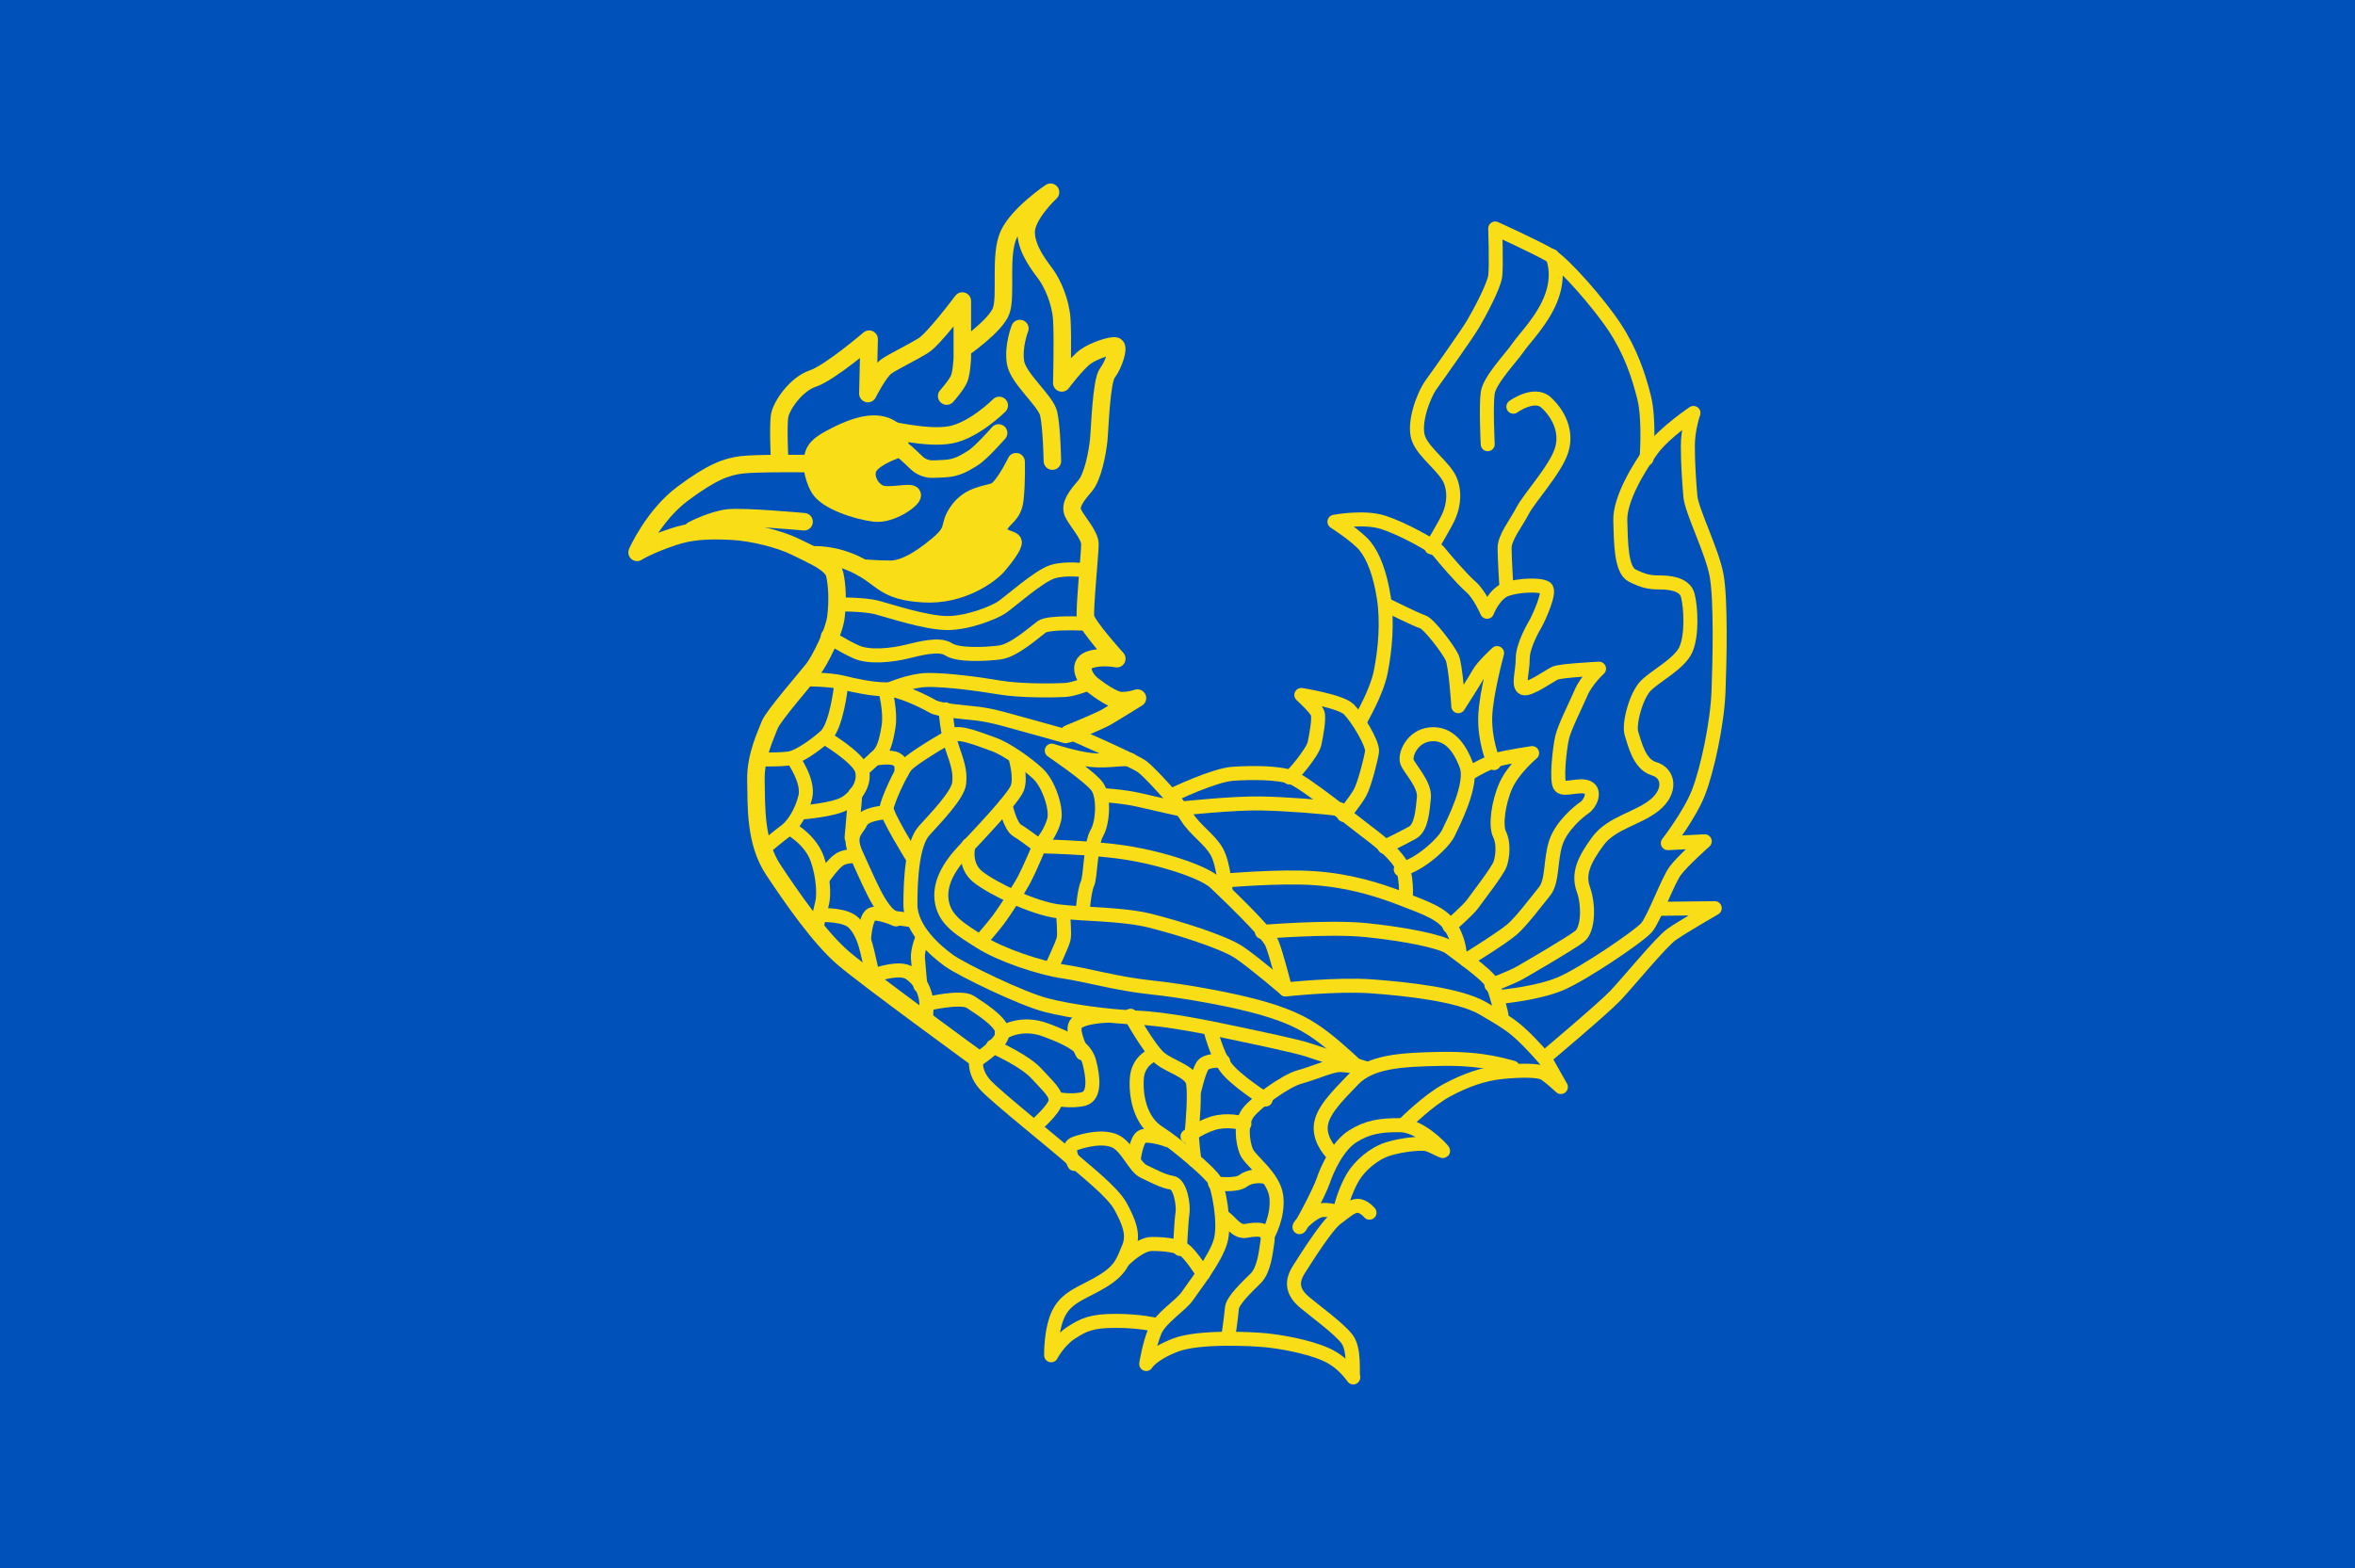
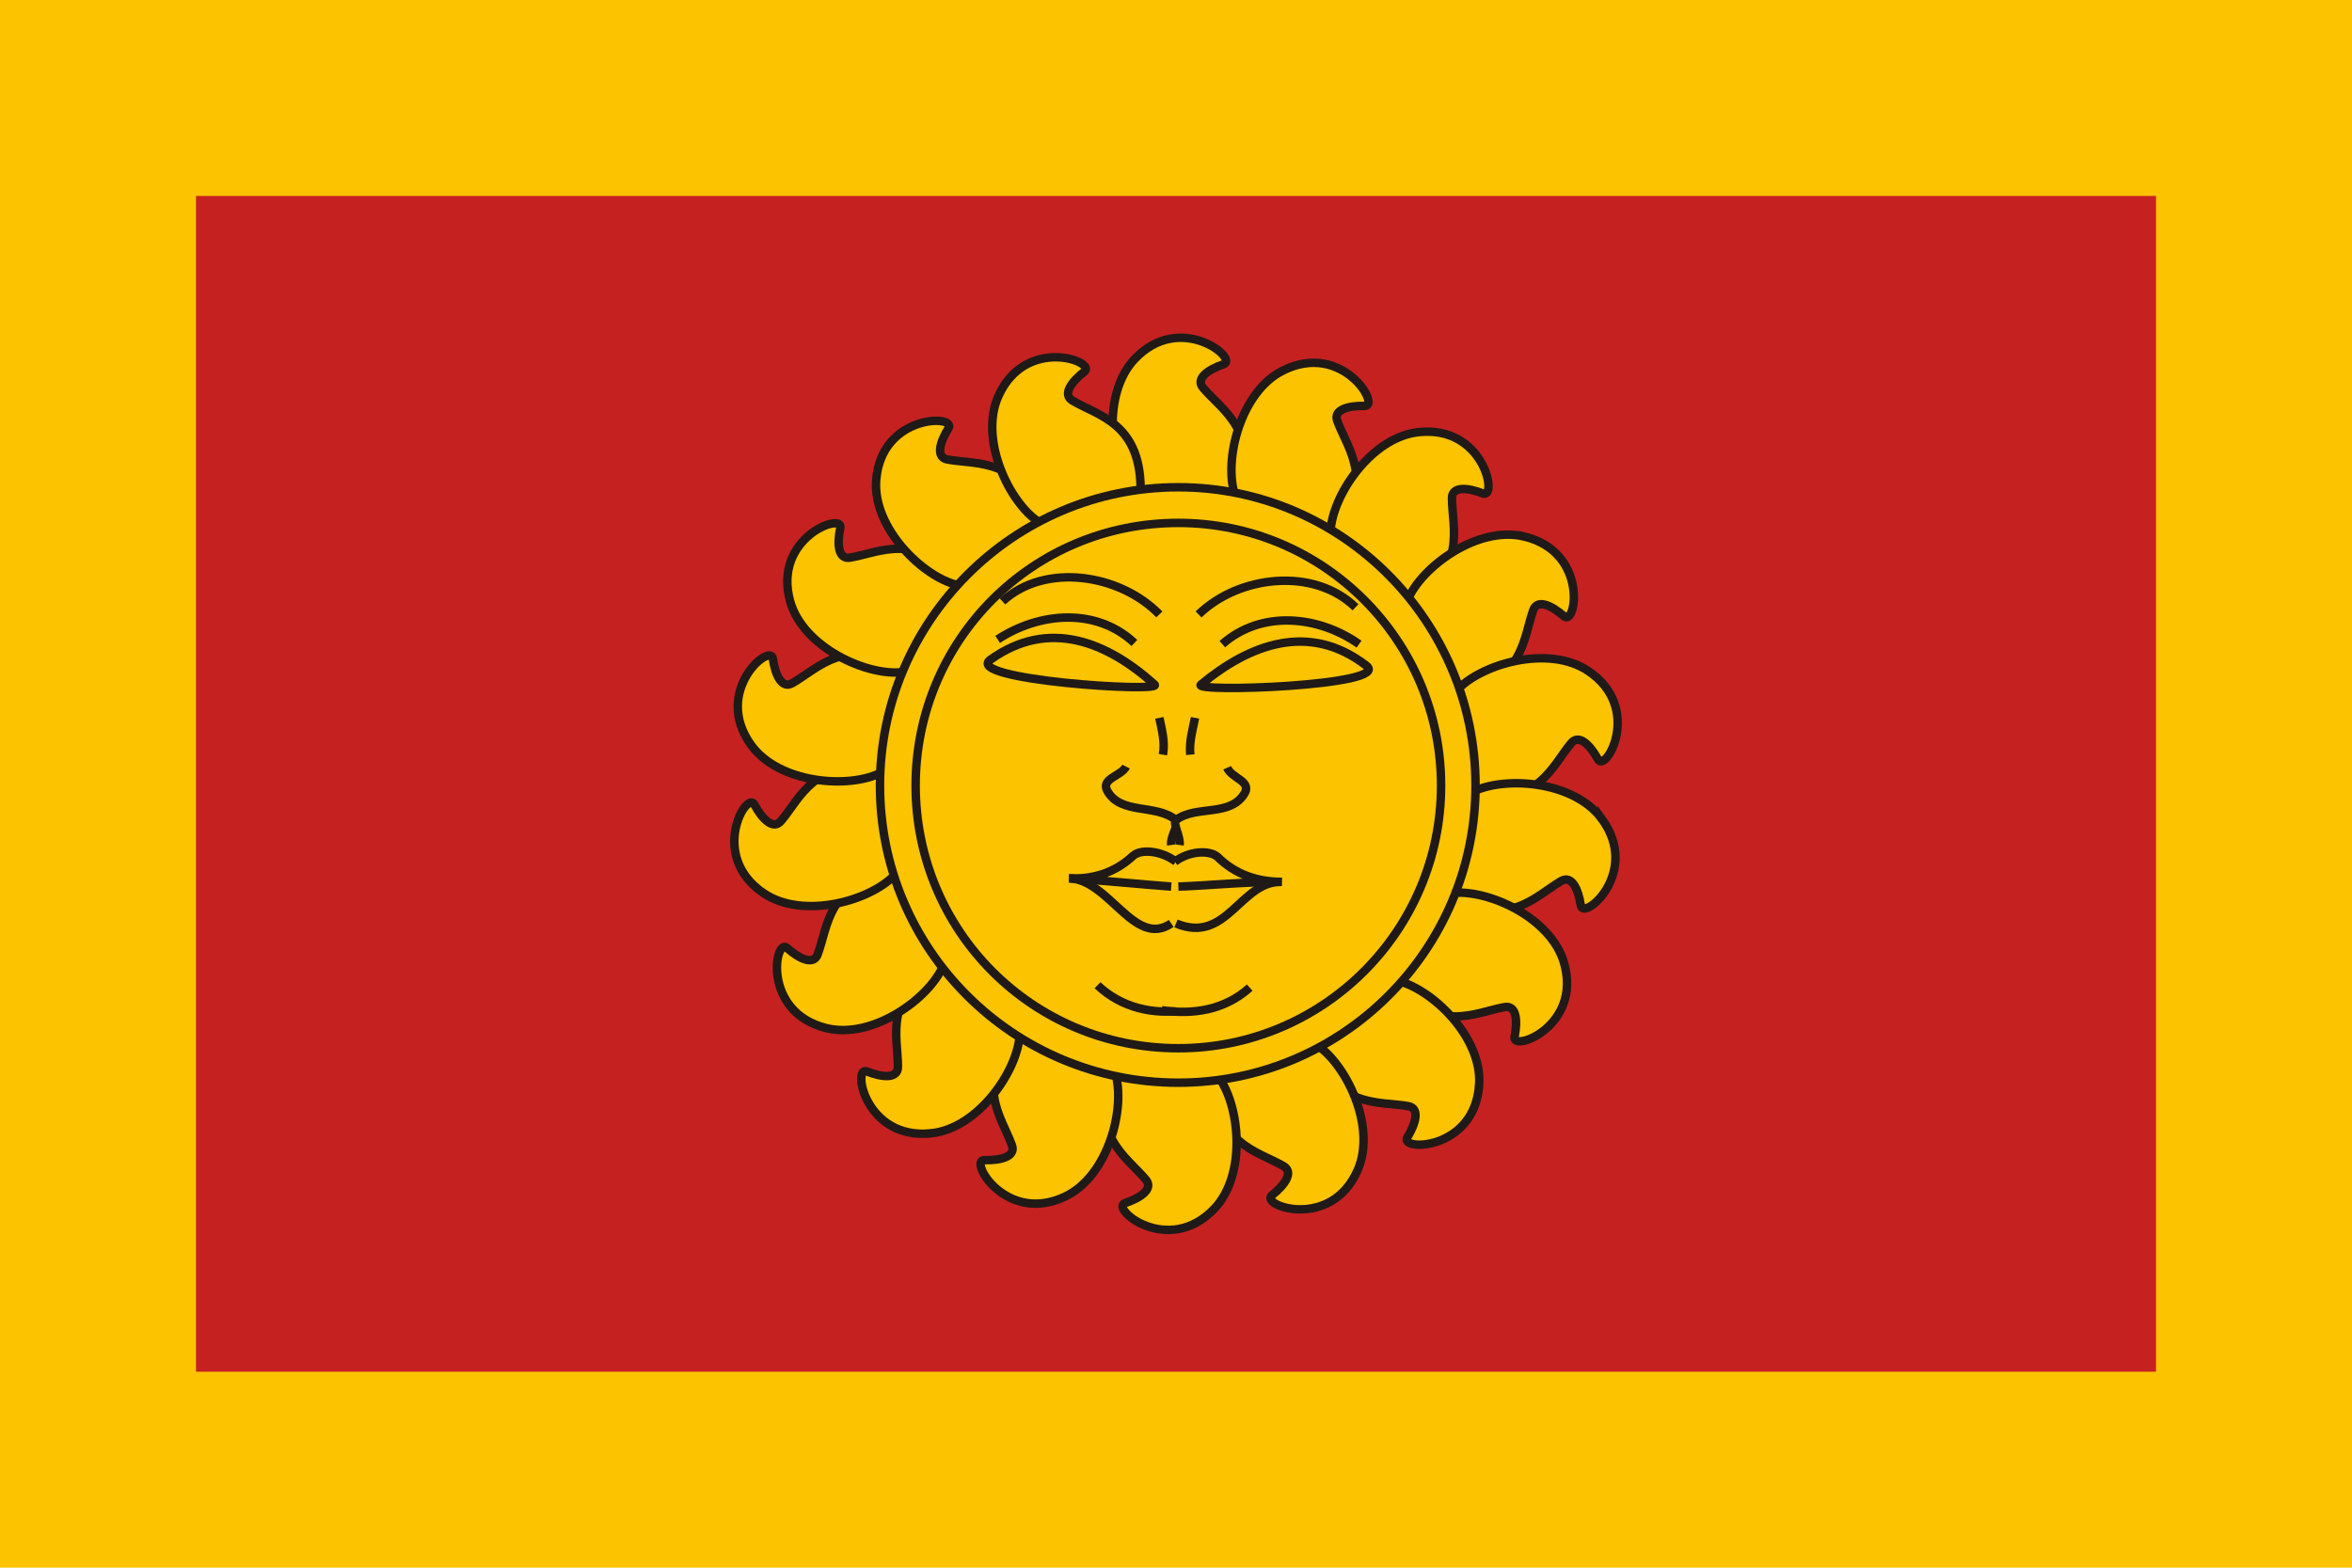
- <svg xmlns="http://www.w3.org/2000/svg" version="1.1" id="svg2" x="0px" y="0px" width="500px" height="333px" viewBox="0 0 500 333" enable-background="new 0 0 500 333" xml:space="preserve">
-   <defs id="defs3">
- </defs>
-   <g id="layer2" transform="translate(-6.642866,52.04761)">
-     <rect id="rect2524" x="6.643" y="-52.048" width="500" height="333" style="fill:#0051ba" />
-   </g>
-   <g id="layer3">
- </g>
-   <g id="layer4">
-     <g id="g3240" transform="matrix(1.487296,0,0,1.487296,-120.7658,-32.42608)">
-       <path id="path2526" d="m 196.518,88 c 0,0 -7.322,-0.089 -9.464,0.179 -2.143,0.268 -4.197,0.982 -8.393,4.107 -4.196,3.125 -6.518,8.393 -6.518,8.393 0,0 1.56,-1.026 5.178,-2.232 2.411,-0.804 4.732,-0.982 8.304,-0.803 2.964,0.148 6.964,1.161 9.107,2.232 2.143,1.071 5.268,2.321 5.625,3.929 0.357,1.607 0.447,3.839 0.179,6.071 -0.268,2.232 -2.321,6.25 -3.214,7.411 -0.893,1.161 -5.803,6.786 -6.25,8.036 -0.446,1.25 -2.053,4.375 -1.964,7.946 0.089,3.572 -0.178,8.75 2.5,12.768 2.679,4.018 6.607,9.732 10.089,12.679 3.482,2.946 18.929,14.196 18.929,14.196" style="fill:none;stroke:#f9dd16;stroke-width:2.5;stroke-linecap:round;stroke-linejoin:round" />
-       <path id="path3298" d="m 180.089,97.464 c 0,0 2.768,-1.429 5,-1.696 2.232,-0.268 10.893,0.536 10.893,0.536" style="fill:none;stroke:#f9dd16;stroke-width:2.5;stroke-linecap:round;stroke-linejoin:round" />
-       <path id="path3300" d="m 192.5,87.732 c 0,0 -0.268,-5.178 0,-6.607 0.268,-1.429 2.321,-4.464 4.732,-5.268 2.411,-0.803 8.036,-5.625 8.036,-5.625 L 205.089,78 c 0,0 1.518,-3.036 2.589,-3.839 0.863,-0.647 3.676,-1.985 5.357,-3.036 1.483,-0.927 5.536,-6.339 5.536,-6.339 v 8.125 c 0,0 -0.089,2.054 -0.446,2.946 -0.357,0.893 -1.786,2.5 -1.786,2.5" style="fill:none;stroke:#f9dd16;stroke-width:2.5;stroke-linecap:round;stroke-linejoin:round" />
-       <path id="path3322" d="m 226.786,68.714 c 0,0 -0.982,2.5 -0.625,4.821 0.357,2.321 4.286,5.446 4.732,7.321 0.446,1.875 0.536,6.786 0.536,6.786" style="fill:none;stroke:#f9dd16;stroke-width:2.5;stroke-linecap:round;stroke-linejoin:round" />
-       <path id="path3324" d="m 218.661,71.571 c 0,0 4.643,-3.214 5.446,-5.357 0.804,-2.143 -0.268,-7.946 1.072,-10.893 1.339,-2.946 5.982,-6.071 5.982,-6.071 0,0 -3.571,3.304 -3.482,5.804 0.089,2.5 1.964,4.732 2.857,5.982 0.893,1.25 2.054,3.75 2.232,6.339 0.178,2.589 0,9.107 0,9.107 0,0 2.143,-2.857 3.393,-3.75 1.25,-0.893 3.75,-1.696 4.286,-1.518 0.536,0.178 -0.268,2.678 -1.161,3.839 -0.893,1.161 -1.071,7.946 -1.25,9.643 -0.179,1.697 -0.804,5.179 -1.964,6.518 -1.16,1.339 -2.232,2.679 -1.696,3.839 0.536,1.16 2.411,3.125 2.411,4.464 0,1.339 -0.804,9.286 -0.625,10.446 0.179,1.16 4.464,5.893 4.464,5.893 0,0 -2.232,-0.446 -3.929,0.179 -1.696,0.625 -0.714,2.679 0.447,3.571 1.161,0.893 2.946,2.143 4.018,2.232 1.072,0.089 2.411,-0.357 2.411,-0.357 0,0 -3.303,2.054 -4.375,2.679 -1.071,0.625 -5.446,2.411 -5.446,2.411" style="fill:none;stroke:#f9dd16;stroke-width:2.5;stroke-linecap:round;stroke-linejoin:round" />
-       <path id="path3326" d="m 223.839,79.696 c 0,0 -3.571,3.571 -6.964,4.196 -3.393,0.625 -8.75,-0.803 -10.446,-0.982 -1.697,-0.179 1.563,1.39 4.107,3.571 1.25,1.072 1.624,1.71 2.5,2.054 0.876,0.344 1.25,0.268 3.036,0.179 1.786,-0.089 2.857,-0.804 4.018,-1.518 1.161,-0.714 3.661,-3.571 3.661,-3.571" style="fill:none;stroke:#f9dd16;stroke-width:2.5;stroke-linecap:round;stroke-linejoin:round" />
-       <path id="path3328" d="m 197.143,87.732 c 0.178,-1.25 0.268,-2.053 2.589,-3.303 3.657,-1.969 6.339,-2.589 8.304,-1.607 1.964,0.982 1.875,2.857 0.982,3.214 -0.893,0.357 -3.393,1.339 -3.929,2.679 -0.464,1.161 0.268,2.946 1.696,3.571 1.251,0.547 4.464,-0.357 4.643,0.179 0.178,0.536 -2.947,2.857 -5.357,2.589 -2.411,-0.268 -6.875,-1.697 -7.946,-3.572 -1.071,-1.875 -0.982,-3.75 -0.982,-3.75 z" style="fill:#f9dd16;stroke:#f9dd16;stroke-width:2.5;stroke-linecap:round;stroke-linejoin:round" />
-       <path id="path3330" d="m 197.143,101.036 c 0,0 3.125,-0.268 6.696,1.607 3.571,1.875 3.571,3.571 9.107,3.928 5.536,0.357 9.643,-2.768 10.714,-4.018 1.071,-1.25 2.321,-2.947 2.143,-3.393 -0.179,-0.446 -2.679,-0.536 -2.054,-2.054 0.625,-1.518 2.054,-1.607 2.321,-4.018 0.268,-2.411 0.179,-5.357 0.179,-5.357 0,0 -1.786,3.661 -2.946,4.197 -1.16,0.536 -3.572,0.446 -5.268,2.768 -1.696,2.322 -0.179,2.589 -2.946,4.911 -2.768,2.322 -5,3.482 -6.786,3.482 -1.786,0 -4.018,-0.179 -4.018,-0.179" style="fill:#f9dd16;stroke:#f9dd16;stroke-width:2.5;stroke-linecap:round;stroke-linejoin:round" />
-       <path id="path3332" d="m 236.25,103.268 c 0,0 -2.857,-0.447 -4.821,0.178 -1.964,0.625 -6.161,4.375 -7.232,5.089 -1.071,0.714 -4.732,2.232 -7.768,2.232 -3.036,0 -8.393,-1.786 -10.089,-2.232 -1.696,-0.446 -5.625,-0.446 -5.625,-0.446" style="fill:none;stroke:#f9dd16;stroke-width:2;stroke-linecap:round;stroke-linejoin:round" />
-       <path id="path3334" d="m 236.071,110.857 c 0,0 -5.178,-0.268 -6.161,0.447 -0.982,0.714 -3.929,3.393 -5.982,3.661 -2.054,0.268 -5.982,0.446 -7.322,-0.446 -1.339,-0.893 -4.196,-0.089 -6.071,0.357 -1.875,0.446 -5.179,0.893 -7.143,0 -1.964,-0.893 -4.018,-2.232 -4.018,-2.232" style="fill:none;stroke:#f9dd16;stroke-width:2;stroke-linecap:round;stroke-linejoin:round" />
-       <path id="path3336" d="m 233.304,126.929 c 0,0 -4.375,-1.25 -6.072,-1.697 -1.696,-0.446 -4.196,-1.25 -6.428,-1.518 -2.232,-0.268 -5.447,-0.446 -6.518,-1.071 -1.071,-0.625 -4.643,-2.411 -6.607,-2.411 -1.964,0 -4.464,-0.536 -6.25,-0.982 -1.786,-0.446 -5.268,-0.446 -5.268,-0.446" style="fill:none;stroke:#f9dd16;stroke-width:2;stroke-linecap:round;stroke-linejoin:round" />
-       <path id="path3338" d="m 207.768,120.411 c 0,0 3.303,-1.518 5.982,-1.518 2.679,0 6.964,0.536 10.089,1.071 3.125,0.535 8.125,0.446 9.464,0.357 1.339,-0.089 3.661,-1.071 3.661,-1.071" style="fill:none;stroke:#f9dd16;stroke-width:2;stroke-linecap:round;stroke-linejoin:round" />
-       <path id="path3340" d="m 201.25,119.786 c 0,0 -0.625,5.714 -2.232,7.143 -1.607,1.429 -3.75,2.857 -4.911,3.125 -1.161,0.268 -4.821,0.179 -4.821,0.179" style="fill:none;stroke:#f9dd16;stroke-width:2;stroke-linecap:round;stroke-linejoin:round" />
-       <path id="path3342" d="m 234.107,126.482 c 0,0 9.018,3.929 10.179,4.822 1.161,0.893 5.179,5.268 6.339,7.143 1.16,1.875 3.304,3.214 4.285,5 0.982,1.786 1.25,5.625 1.25,5.625" style="fill:none;stroke:#f9dd16;stroke-width:2;stroke-linecap:round;stroke-linejoin:round" />
-       <path id="path3344" d="m 229.286,142.643 c 0,0 7.232,0.09 12.5,0.893 5.268,0.804 11.25,2.768 12.857,4.286 1.607,1.518 7.5,7.143 8.125,8.661 0.625,1.518 1.875,6.428 1.875,6.428" style="fill:none;stroke:#f9dd16;stroke-width:2;stroke-linecap:round;stroke-linejoin:round" />
-       <path id="path3346" d="m 248.571,135.321 c 0,0 5.894,-2.857 8.661,-3.036 2.768,-0.178 6.518,-0.178 8.393,0.536 1.875,0.714 9.196,6.607 10.625,7.679 1.429,1.072 3.75,2.857 4.821,4.554 1.071,1.697 0.804,4.911 0.804,4.911" style="fill:none;stroke:#f9dd16;stroke-width:2;stroke-linecap:round;stroke-linejoin:round" />
-       <path id="path3348" d="m 255.893,147.554 c 0,0 7.947,-0.714 12.947,-0.357 5,0.357 9.018,1.607 12.5,2.946 3.481,1.34 5.803,2.143 6.964,4.018 1.161,1.875 1.25,3.661 1.25,3.661" style="fill:none;stroke:#f9dd16;stroke-width:2;stroke-linecap:round;stroke-linejoin:round" />
-       <path id="path3350" d="m 261.34,154.875 c 0,0 9.464,-0.804 14.82,-0.268 5.357,0.535 10.805,1.607 11.965,2.5 1.16,0.893 5.268,3.75 5.982,5 0.714,1.25 1.428,4.643 1.428,4.643" style="fill:none;stroke:#f9dd16;stroke-width:2;stroke-linecap:round;stroke-linejoin:round" />
-       <path id="path3352" d="m 264.732,163.089 c 0,0 7.321,-0.804 12.232,-0.447 4.91,0.357 12.5,1.161 15.893,3.125 3.393,1.965 4.285,2.59 5.714,3.929 1.429,1.339 3.036,3.214 3.036,3.214 0,0 8.393,-7.053 10.179,-8.928 1.785,-1.875 6.518,-7.679 8.035,-8.75 1.518,-1.072 6.161,-3.75 6.161,-3.75 l -7.769,0.089" style="fill:none;stroke:#f9dd16;stroke-width:2;stroke-linecap:round;stroke-linejoin:round" />
-       <path id="path3354" d="m 295.268,164.161 c 0.715,-0.089 5.447,-0.536 8.661,-1.875 3.214,-1.339 11.25,-6.786 12.321,-8.036 1.071,-1.25 3.036,-6.696 4.107,-8.125 1.071,-1.429 4.196,-4.196 4.196,-4.196 l -5.268,0.268 c 0,0 3.125,-4.018 4.375,-7.232 1.25,-3.214 2.678,-9.821 2.856,-14.375 0.178,-4.554 0.357,-13.125 -0.268,-16.607 -0.625,-3.482 -3.571,-9.196 -3.75,-11.339 -0.179,-2.143 -0.357,-4.643 -0.357,-7.143 0,-2.5 0.804,-4.732 0.804,-4.732 0,0 -4.107,2.768 -5.893,5.179 -1.786,2.411 -4.643,7.054 -4.554,10.179 0.089,3.125 0.089,7.054 1.696,7.857 1.607,0.804 2.5,0.982 3.75,0.982 1.25,0 3.75,0.089 4.196,1.875 0.446,1.786 0.625,5.625 -0.268,7.679 -0.893,2.053 -4.286,3.75 -5.714,5.178 -1.429,1.429 -2.5,5.536 -2.054,6.875 0.446,1.339 1.071,4.375 3.214,5 2.143,0.625 2.5,3.214 0.09,5.179 -2.411,1.964 -6.161,2.5 -8.125,5.179 -1.965,2.679 -2.857,4.643 -2.054,6.875 0.804,2.232 0.714,5.714 -0.536,6.696 -1.25,0.982 -7.231,4.464 -8.481,5.179 -1.25,0.714 -4.107,1.786 -4.107,1.786" style="fill:none;stroke:#f9dd16;stroke-width:2;stroke-linecap:round;stroke-linejoin:round" />
-       <path id="path3356" d="m 316.25,87.286 c 0,0 0.446,-5.536 -0.357,-8.75 -0.803,-3.214 -1.964,-6.607 -4.196,-10 -2.232,-3.393 -7.231,-9.107 -9.196,-10.268 -1.965,-1.161 -7.857,-3.839 -7.857,-3.839 0,0 0.179,5.357 0,6.786 -0.178,1.429 -2.232,5.268 -3.125,6.786 -0.893,1.518 -4.821,7.054 -5.982,8.661 -1.16,1.607 -2.589,5.536 -1.875,7.679 0.715,2.143 3.93,4.196 4.644,6.25 0.714,2.054 0.179,3.929 -0.357,5.089 -0.536,1.16 -2.411,4.286 -2.411,4.286" style="fill:none;stroke:#f9dd16;stroke-width:2;stroke-linecap:round;stroke-linejoin:round" />
-       <path id="path3358" d="m 302.768,58.357 c 0,0 1.161,2.232 0,5.625 -1.16,3.393 -4.018,6.161 -4.91,7.5 -0.892,1.339 -4.018,4.554 -4.286,6.429 -0.268,1.875 0,7.321 0,7.321" style="fill:none;stroke:#f9dd16;stroke-width:2;stroke-linecap:round;stroke-linejoin:round" />
-       <path id="path3360" d="m 265.268,132.821 c 0.357,-0.089 3.304,-3.571 3.572,-4.821 0.268,-1.25 0.714,-3.661 0.445,-4.375 -0.268,-0.714 -2.32,-2.589 -2.32,-2.589 0,0 5.625,0.893 6.785,2.054 1.16,1.161 3.482,4.911 3.304,6.071 -0.178,1.16 -1.071,4.643 -1.696,5.804 -0.625,1.161 -2.322,3.214 -2.322,3.214" style="fill:none;stroke:#f9dd16;stroke-width:2;stroke-linecap:round;stroke-linejoin:round" />
-       <path id="path3362" d="m 275.357,124.786 c 0.089,-0.357 2.321,-3.929 2.946,-7.054 0.625,-3.125 0.981,-7.053 0.446,-10.536 -0.535,-3.482 -1.518,-5.982 -2.679,-7.411 -1.161,-1.429 -4.375,-3.482 -4.375,-3.482 0,0 4.196,-0.804 6.964,0.089 2.769,0.893 7.322,3.393 7.947,4.196 0.625,0.803 3.303,3.929 4.553,5 1.25,1.071 2.322,3.571 2.322,3.571 0,0 0.982,-2.589 2.768,-3.214 1.786,-0.625 4.91,-0.714 5.625,-0.178 0.715,0.536 -1.071,4.375 -1.429,5 -0.356,0.625 -1.875,3.214 -1.875,5.089 0,1.875 -0.714,3.839 0.089,4.197 0.805,0.357 3.75,-1.786 4.555,-2.143 0.803,-0.357 6.249,-0.625 6.249,-0.625 0,0 -1.785,1.607 -2.589,3.482 -0.804,1.875 -2.321,4.821 -2.679,6.339 -0.356,1.518 -0.893,6.339 -0.268,6.964 0.625,0.625 2.768,-0.357 3.929,0.179 1.16,0.536 0.356,2.321 -0.446,2.857 -0.804,0.535 -3.304,2.589 -4.107,5 -0.804,2.41 -0.446,5.535 -1.607,6.964 -1.161,1.429 -3.304,4.286 -4.643,5.446 -1.339,1.161 -6.519,4.375 -6.519,4.375" style="fill:none;stroke:#f9dd16;stroke-width:2;stroke-linecap:round;stroke-linejoin:round" />
-       <path id="path3364" d="m 297.232,79.875 c 0,0 2.946,-2.143 4.643,-0.625 1.696,1.518 3.125,4.107 2.232,6.875 -0.893,2.768 -4.554,6.696 -5.536,8.571 -0.981,1.875 -2.589,3.839 -2.589,5.357 0,1.518 0.268,5.714 0.268,5.714" style="fill:none;stroke:#f9dd16;stroke-width:2;stroke-linecap:round;stroke-linejoin:round" />
-       <path id="path3366" d="m 281.16,145.946 c 2.769,-0.625 6.161,-3.839 6.786,-5.179 0.625,-1.339 3.571,-6.964 2.589,-9.643 -0.981,-2.679 -2.589,-4.732 -5.178,-4.464 -2.59,0.268 -3.661,2.947 -3.304,3.929 0.356,0.982 2.589,3.214 2.411,5.089 -0.18,1.875 -0.357,4.286 -1.607,5 -1.25,0.714 -4.018,2.054 -4.018,2.054" style="fill:none;stroke:#f9dd16;stroke-width:2;stroke-linecap:round;stroke-linejoin:round" />
-       <path id="path3368" d="m 291.16,132.107 c 0.536,-0.357 2.68,-1.518 3.93,-1.875 1.25,-0.357 4.82,-0.893 4.82,-0.893 0,0 -2.678,2.232 -3.75,4.643 -1.07,2.41 -1.518,5.714 -0.893,6.964 0.625,1.25 0.447,3.125 0.09,4.196 -0.357,1.072 -3.304,4.822 -3.929,5.715 -0.625,0.893 -3.304,3.214 -3.304,3.214" style="fill:none;stroke:#f9dd16;stroke-width:2;stroke-linecap:round;stroke-linejoin:round" />
-       <path id="path3370" d="m 294.465,130.768 c -0.269,-0.625 -1.34,-3.393 -1.25,-6.607 0.089,-3.214 1.695,-9.107 1.695,-9.107 0,0 -2.053,1.875 -2.589,2.857 -0.536,0.982 -2.946,4.732 -2.946,4.732 0,0 -0.357,-5.804 -0.893,-6.964 -0.536,-1.161 -3.304,-4.822 -4.197,-5.089 -0.893,-0.268 -5,-2.321 -5,-2.321" style="fill:none;stroke:#f9dd16;stroke-width:2;stroke-linecap:round;stroke-linejoin:round" />
-       <path id="path3372" d="m 272.426,137.346 c -2.146,-0.316 -7.576,-0.758 -11.364,-0.821 -3.788,-0.063 -10.986,0.694 -10.986,0.694" style="fill:none;stroke:#f9dd16;stroke-width:2;stroke-linecap:round;stroke-linejoin:round" />
-       <path id="path3374" d="m 194.464,130.232 c 0,0 2.232,3.125 1.696,5.357 -0.536,2.232 -1.786,4.107 -2.768,4.821 -0.982,0.714 -3.304,2.679 -3.304,2.679" style="fill:none;stroke:#f9dd16;stroke-width:2;stroke-linecap:round;stroke-linejoin:round" />
-       <path id="path3376" d="m 193.929,140.054 c 0.625,0.357 3.036,1.875 3.928,4.375 0.893,2.5 0.982,5.179 0.714,6.25 -0.268,1.071 -0.803,3.571 -0.803,3.571" style="fill:none;stroke:#f9dd16;stroke-width:2;stroke-linecap:round;stroke-linejoin:round" />
-       <path id="path3378" d="m 195.625,137.821 c 0,0 4.643,-0.357 6.25,-1.339 1.607,-0.982 2.946,-3.036 2.321,-4.822 -0.625,-1.786 -5.268,-4.554 -5.268,-4.554" style="fill:none;stroke:#f9dd16;stroke-width:2;stroke-linecap:round;stroke-linejoin:round" />
-       <path id="path3380" d="m 207.589,120.411 c 0,0 0.804,3.036 0.446,5.179 -0.357,2.143 -0.714,3.393 -1.607,4.196 -0.893,0.804 -2.143,1.964 -2.143,1.964" style="fill:none;stroke:#f9dd16;stroke-width:2;stroke-linecap:round;stroke-linejoin:round" />
-       <path id="path3382" d="m 220.536,173.179 c 0,0 -0.357,1.786 1.429,3.661 1.786,1.875 10.179,8.57 12.054,10.268 1.875,1.696 5.982,4.821 7.143,6.964 1.161,2.144 1.964,4.019 1.161,5.894 -0.803,1.875 -1.071,3.125 -3.661,4.731 -2.589,1.607 -5,2.144 -6.25,4.464 -1.25,2.322 -1.161,6.161 -1.161,6.161 0,0 1.071,-2.054 2.857,-3.214 1.786,-1.161 2.947,-1.697 6.339,-1.697 3.393,0 5.625,0.536 5.625,0.536" style="fill:none;stroke:#f9dd16;stroke-width:2;stroke-linecap:round;stroke-linejoin:round" />
-       <path id="path3384" d="m 245.714,172.465 c 0,0 -2.054,0.803 -2.232,3.303 -0.178,2.5 0.447,6.072 3.125,7.768 2.679,1.697 7.411,5.805 7.947,6.786 0.536,0.982 1.606,6.071 0.893,8.661 -0.714,2.589 -3.839,6.518 -4.731,7.857 -0.894,1.339 -3.84,3.125 -4.644,5 -0.803,1.875 -1.25,4.731 -1.25,4.731 0,0 0.714,-1.339 4.107,-2.679 3.393,-1.339 11.161,-0.893 12.946,-0.714 1.785,0.179 5.893,0.804 8.66,2.054 2.769,1.25 4.019,3.66 3.84,3.214 -0.179,-0.446 0.268,-3.929 -0.893,-5.446 -1.161,-1.518 -4.375,-3.84 -5.982,-5.179 -1.607,-1.339 -2.143,-2.768 -0.893,-4.731 1.25,-1.965 4.018,-6.34 5.357,-7.322 1.339,-0.982 2.143,-1.785 3.035,-1.785 0.892,0 1.696,0.982 1.696,0.982" style="fill:none;stroke:#f9dd16;stroke-width:2;stroke-linecap:round;stroke-linejoin:round" />
-       <path id="path3386" d="m 272.5,195.143 c -0.09,-0.803 0.804,-3.482 1.785,-5.178 0.982,-1.697 3.036,-3.482 5.09,-4.107 2.054,-0.625 4.375,-0.804 5.268,-0.715 0.893,0.09 2.947,1.429 2.5,0.893 -0.446,-0.535 -3.303,-3.57 -6.16,-3.57 -2.857,0 -4.554,0.268 -6.697,1.606 -2.143,1.339 -3.66,4.732 -4.195,6.339 -0.536,1.607 -3.394,6.965 -3.394,6.607 0,-0.358 1.964,-2.232 3.125,-2.41 1.16,-0.179 2.857,0.357 2.678,0.535 z" style="fill:none;stroke:#f9dd16;stroke-width:2;stroke-linecap:round;stroke-linejoin:round" />
-       <path id="path3388" d="m 281.785,182.196 c 0,0 3.305,-3.304 5.982,-4.731 2.679,-1.43 5.179,-2.322 7.857,-2.59 2.678,-0.268 5.179,-0.268 5.982,0.179 0.803,0.446 2.41,1.964 2.41,1.964 l -2.321,-4.107" style="fill:none;stroke:#f9dd16;stroke-width:2;stroke-linecap:round;stroke-linejoin:round" />
-       <path id="path3390" d="m 297.143,174.25 c -0.893,-0.179 -3.928,-1.34 -10.089,-1.25 -6.161,0.09 -10.269,0.446 -12.679,2.946 -2.41,2.5 -4.554,4.644 -4.643,6.786 -0.09,2.143 1.696,3.839 1.696,3.839" style="fill:none;stroke:#f9dd16;stroke-width:2;stroke-linecap:round;stroke-linejoin:round" />
-       <path id="path3392" d="m 241.696,201.66 c 0,0 2.232,-2.231 3.929,-2.231 1.697,0 3.571,0.179 4.554,0.804 0.981,0.625 2.768,3.482 2.768,3.482" style="fill:none;stroke:#f9dd16;stroke-width:2;stroke-linecap:round;stroke-linejoin:round" />
-       <path id="path3394" d="m 255.893,195.59 c 0.982,0.625 1.786,2.231 3.215,1.964 1.428,-0.269 3.303,-0.446 3.035,1.429 -0.268,1.875 -0.535,4.196 -1.696,5.357 -1.161,1.16 -3.304,3.125 -3.393,4.285 -0.089,1.16 -0.536,4.196 -0.536,4.196" style="fill:none;stroke:#f9dd16;stroke-width:2;stroke-linecap:round;stroke-linejoin:round" />
-       <path id="path3396" d="m 262.143,198.268 c 0,0 1.607,-2.768 1.25,-5.625 -0.357,-2.857 -3.75,-5.089 -4.285,-6.428 -0.536,-1.34 -0.893,-4.019 0.268,-5.536 1.16,-1.519 5.357,-4.554 7.321,-5.089 1.964,-0.536 4.375,-1.607 5.536,-1.697 1.16,-0.089 4.196,0.536 4.196,0.536 0,0 -6.875,-2.144 -8.394,-2.679 -1.518,-0.535 -7.5,-1.785 -10.893,-2.5 -3.393,-0.715 -9.375,-1.965 -13.661,-2.143 -4.286,-0.179 -9.464,-0.893 -12.946,-1.786 -3.482,-0.893 -11.964,-5 -13.839,-6.339 -1.875,-1.34 -5.536,-4.465 -5.536,-8.036 0,-3.571 0.268,-8.661 1.964,-10.536 1.696,-1.875 4.821,-5.089 5,-6.786 0.179,-1.697 -0.268,-2.946 -0.982,-5 -0.714,-2.054 -0.982,-5.536 -0.982,-5.536" style="fill:none;stroke:#f9dd16;stroke-width:2;stroke-linecap:round;stroke-linejoin:round" />
-       <path id="path3398" d="m 229.375,142.732 c 0.625,-0.447 1.964,-2.322 2.321,-3.929 0.357,-1.607 -0.803,-5.089 -2.321,-6.518 -1.518,-1.428 -4.554,-3.571 -6.339,-4.196 -1.785,-0.625 -4.732,-1.875 -5.804,-1.339 -1.071,0.536 -5.893,3.393 -6.696,4.375 -0.803,0.982 -2.679,5.089 -2.768,6.071 -0.089,0.982 3.75,7.143 3.75,7.143" style="fill:none;stroke:#f9dd16;stroke-width:2;stroke-linecap:round;stroke-linejoin:round" />
-       <path id="path3400" d="m 209.911,132.107 c -0.089,-0.715 0.179,-1.34 -0.714,-1.875 -0.893,-0.536 -3.125,-0.09 -3.125,-0.09" style="fill:none;stroke:#f9dd16;stroke-width:2;stroke-linecap:round;stroke-linejoin:round" />
-       <path id="path3402" d="m 207.411,137.821 c 0,0 -2.768,0.179 -3.304,1.339 -0.536,1.161 -1.964,1.786 -0.714,4.554 1.25,2.768 2.411,5.446 3.303,6.875 0.893,1.428 1.607,2.232 2.5,2.321 0.893,0.089 1.964,0.268 1.964,0.268" style="fill:none;stroke:#f9dd16;stroke-width:2;stroke-linecap:round;stroke-linejoin:round" />
-       <path id="path3404" d="m 203.304,135.143 -0.536,6.25" style="fill:none;stroke:#f9dd16;stroke-width:2;stroke-linecap:round;stroke-linejoin:round" />
-       <path id="path3406" d="m 203.125,144.071 c 0,0 -1.161,-0.089 -2.054,0.446 -0.893,0.536 -2.321,2.59 -2.321,2.59" style="fill:none;stroke:#f9dd16;stroke-width:2;stroke-linecap:round;stroke-linejoin:round" />
-       <path id="path3408" d="m 198.393,152.464 c 0.357,0 3.571,-0.089 4.732,1.161 1.161,1.25 1.607,2.946 1.875,4.018 0.268,1.072 0.982,4.375 0.982,4.375" style="fill:none;stroke:#f9dd16;stroke-width:2;stroke-linecap:round;stroke-linejoin:round" />
-       <path id="path3410" d="m 209.107,153.089 c 0,0 -2.589,-1.161 -3.482,-0.714 -0.893,0.447 -1.071,3.393 -1.071,3.393" style="fill:none;stroke:#f9dd16;stroke-width:2;stroke-linecap:round;stroke-linejoin:round" />
-       <path id="path3412" d="m 206.429,160.946 c 0,0 3.214,-1.161 4.643,-0.179 1.429,0.982 1.964,2.232 2.232,3.304 0.268,1.071 0.089,3.036 0.089,3.036" style="fill:none;stroke:#f9dd16;stroke-width:2;stroke-linecap:round;stroke-linejoin:round" />
-       <path id="path3414" d="m 212.946,155.5 c 0,0 -0.803,1.875 -0.714,3.125 0.089,1.25 0.357,3.929 0.357,3.929" style="fill:none;stroke:#f9dd16;stroke-width:2;stroke-linecap:round;stroke-linejoin:round" />
-       <path id="path3416" d="m 213.571,165.143 c 0,0 4.822,-1.16 6.161,-0.268 1.339,0.893 4.107,2.59 4.554,4.107 0.447,1.517 -3.393,4.018 -3.393,4.018" style="fill:none;stroke:#f9dd16;stroke-width:2;stroke-linecap:round;stroke-linejoin:round" />
-       <path id="path3418" d="m 222.946,171.215 c 0.893,0.445 4.643,2.143 6.25,3.928 1.607,1.786 2.857,2.768 2.679,3.929 -0.178,1.161 -2.857,3.482 -2.857,3.482" style="fill:none;stroke:#f9dd16;stroke-width:2;stroke-linecap:round;stroke-linejoin:round" />
-       <path id="path3420" d="m 224.196,169.34 c 0.357,-0.18 2.768,-1.786 6.339,-0.447 3.571,1.34 5.625,2.5 6.161,4.554 0.536,2.054 0.893,4.821 -0.803,5.269 -1.697,0.445 -3.929,0 -3.929,0" style="fill:none;stroke:#f9dd16;stroke-width:2;stroke-linecap:round;stroke-linejoin:round" />
-       <path id="path3422" d="m 239.286,166.839 c -0.446,0 -3.929,0.178 -4.554,1.25 -0.625,1.07 0.982,4.106 0.982,4.106" style="fill:none;stroke:#f9dd16;stroke-width:2;stroke-linecap:round;stroke-linejoin:round" />
-       <path id="path3424" d="m 234.554,188 c -0.447,-0.982 -1.161,-2.5 0.178,-2.946 1.339,-0.446 3.75,-1.071 5.536,-0.357 1.786,0.714 2.857,3.75 4.196,4.375 1.339,0.625 2.768,1.429 4.018,1.607 1.25,0.178 1.697,3.304 1.518,4.375 -0.179,1.071 -0.357,5.089 -0.357,5.089" style="fill:none;stroke:#f9dd16;stroke-width:2;stroke-linecap:round;stroke-linejoin:round" />
-       <path id="path3426" d="m 247.857,184.607 c -0.357,-0.179 -2.678,-0.893 -3.571,-0.536 -0.893,0.357 -1.25,3.304 -1.25,3.304" style="fill:none;stroke:#f9dd16;stroke-width:2;stroke-linecap:round;stroke-linejoin:round" />
-       <path id="path3428" d="m 242.589,166.839 c 0,0 2.679,4.821 4.196,6.071 1.518,1.25 4.464,1.875 4.732,3.572 0.268,1.696 -0.089,5.893 -0.178,6.785 -0.09,0.893 0.356,4.197 0.356,4.197" style="fill:none;stroke:#f9dd16;stroke-width:2;stroke-linecap:round;stroke-linejoin:round" />
-       <path id="path3430" d="m 261.875,189.875 c -0.535,-0.179 -2.143,-0.268 -3.215,0.535 -1.07,0.805 -4.018,0.357 -4.018,0.357" style="fill:none;stroke:#f9dd16;stroke-width:2;stroke-linecap:round;stroke-linejoin:round" />
-       <path id="path3432" d="m 250.715,184.071 c 0,0 2.32,-1.696 4.375,-2.054 2.053,-0.357 3.75,0.268 3.75,0.268" style="fill:none;stroke:#f9dd16;stroke-width:2;stroke-linecap:round;stroke-linejoin:round" />
-       <path id="path3434" d="m 261.875,178.804 c 0,0 -4.375,-2.769 -5.715,-4.644 -1.339,-1.875 -2.231,-5.535 -2.231,-5.535" style="fill:none;stroke:#f9dd16;stroke-width:2;stroke-linecap:round;stroke-linejoin:round" />
-       <path id="path3436" d="m 255.804,173.357 c -0.446,-0.179 -2.411,-0.179 -2.946,0.625 -0.536,0.803 -1.161,3.482 -1.161,3.482" style="fill:none;stroke:#f9dd16;stroke-width:2;stroke-linecap:round;stroke-linejoin:round" />
-       <path id="path3438" d="m 226.148,129.959 c 0,0 0.884,2.904 0.252,4.419 -0.631,1.515 -5.43,6.566 -7.576,8.839 -2.146,2.272 -3.662,4.798 -3.157,7.45 0.505,2.652 2.778,3.915 5.556,5.682 2.778,1.768 8.333,3.662 11.743,4.167 3.409,0.505 7.703,1.768 12.501,2.272 4.798,0.505 11.869,1.768 16.162,3.031 4.294,1.262 6.44,2.526 8.587,4.167 2.146,1.642 5.051,4.42 5.051,4.42" style="fill:none;stroke:#f9dd16;stroke-width:2;stroke-linecap:round;stroke-linejoin:round" />
-       <path id="path3440" d="m 219.464,142.464 c 0,0 -0.804,2.857 1.339,4.553 2.143,1.697 7.946,4.465 11.428,4.911 3.482,0.446 9.197,0.357 13.125,1.339 3.929,0.982 10.536,3.036 12.768,4.554 2.232,1.518 6.607,5.268 6.607,5.268" style="fill:none;stroke:#f9dd16;stroke-width:2;stroke-linecap:round;stroke-linejoin:round" />
-       <path id="path3442" d="m 224.732,136.75 c 0,0 0.625,3.036 1.697,3.661 1.071,0.625 3.125,2.232 3.125,2.232 0,0 -1.429,3.393 -2.143,4.732 -0.714,1.339 -2.857,4.643 -3.661,5.714 -0.804,1.071 -2.589,3.125 -2.589,3.125" style="fill:none;stroke:#f9dd16;stroke-width:2;stroke-linecap:round;stroke-linejoin:round" />
-       <path id="path3444" d="m 242.589,130.321 c -0.804,-0.357 -3.214,0.268 -5.625,0 -2.411,-0.268 -5.625,-1.339 -5.625,-1.339 0,0 5.536,3.75 6.518,5.178 0.982,1.429 0.804,5.089 -0.089,6.607 -0.893,1.518 -0.893,6.34 -1.339,7.232 -0.447,0.893 -0.714,4.196 -0.714,4.196" style="fill:none;stroke:#f9dd16;stroke-width:2;stroke-linecap:round;stroke-linejoin:round" />
-       <path id="path3446" d="m 232.946,152.286 c 0,0 0.268,2.768 0.089,3.572 -0.179,0.803 -1.786,4.196 -1.786,4.196" style="fill:none;stroke:#f9dd16;stroke-width:2;stroke-linecap:round;stroke-linejoin:round" />
-       <path id="path3448" d="m 238.393,135.321 c 0,0 3.214,0.179 5.446,0.714 2.232,0.536 6.339,1.429 6.339,1.429" style="fill:none;stroke:#f9dd16;stroke-width:2;stroke-linecap:round;stroke-linejoin:round" />
+ <svg xmlns="http://www.w3.org/2000/svg" width="900" height="600" id="svg7061" version="1.1">
+   <defs id="defs7063">
+     </defs>
+   <g id="layer1" transform="translate(0,-452.3622)">
+     <rect style="fill:#fbc300;fill-opacity:1;stroke:none" id="rect3746" width="900" height="600" x="0" y="452.362" />
+     <rect style="fill:#c62121;fill-opacity:1;stroke:none" id="rect3746-3" width="750" height="450" x="75" y="527.362" />
+     <g id="g7150" transform="matrix(4.002131,0,0,4.002131,-2397.23,-2264.407)" style="fill:#fbc300;fill-opacity:1">
+       <path style="fill:#fbc300;fill-opacity:1;fill-rule:evenodd;stroke:#1f1a17;stroke-width:0.81" d="m 707.47,713.173 c 4.373,-4.626 9.981,-0.016 8.511,0.489 -1.539,0.529 -2.696,1.395 -1.976,2.248 1.883,2.227 5.632,4.218 3.237,10.607 -3.34,-0.21 -6.679,-0.42 -10.018,-0.629 -2.136,-2.717 -2.881,-9.407 0.246,-12.715 z" id="_150953856" />
+       <path style="fill:#fbc300;fill-opacity:1;fill-rule:evenodd;stroke:#1f1a17;stroke-width:0.81" d="m 721.645,714.268 c 5.694,-2.846 9.381,3.408 7.827,3.379 -1.627,-0.031 -3.011,0.386 -2.627,1.434 1.005,2.738 3.844,5.894 -0.597,11.074 -3.065,-1.343 -6.13,-2.685 -9.195,-4.027 -1.074,-3.285 0.52,-9.824 4.592,-11.859 z" id="_162767224" />
+       <path style="fill:#fbc300;fill-opacity:1;fill-rule:evenodd;stroke:#1f1a17;stroke-width:0.81" d="m 734.581,720.16 c 6.325,-0.72 7.643,6.419 6.193,5.858 -1.518,-0.587 -2.961,-0.67 -2.959,0.446 0.005,2.916 1.589,6.855 -4.359,10.197 -2.419,-2.312 -4.838,-4.624 -7.256,-6.936 0.118,-3.454 3.858,-9.05 8.381,-9.565 z" id="_117774000" />
+       <path style="fill:#fbc300;fill-opacity:1;fill-rule:evenodd;stroke:#1f1a17;stroke-width:0.81" d="m 744.715,730.135 c 6.188,1.493 4.978,8.651 3.809,7.627 -1.225,-1.072 -2.552,-1.645 -2.933,-0.596 -0.996,2.741 -0.858,6.984 -7.592,8.084 -1.479,-3.002 -2.958,-6.003 -4.437,-9.004 1.295,-3.204 6.728,-7.178 11.153,-6.11 z" id="_113275456" />
+       <path style="fill:#fbc300;fill-opacity:1;fill-rule:evenodd;stroke:#1f1a17;stroke-width:0.81" d="m 750.813,742.976 c 5.3,3.525 1.709,9.834 0.962,8.471 -0.782,-1.427 -1.833,-2.42 -2.55,-1.566 -1.875,2.233 -3.201,6.266 -9.904,4.989 -0.36,-3.327 -0.72,-6.653 -1.08,-9.98 2.316,-2.566 8.782,-4.435 12.572,-1.914 z" id="_115529496" />
+       <path style="fill:#fbc300;fill-opacity:1;fill-rule:evenodd;stroke:#1f1a17;stroke-width:0.81" d="m 752.135,757.131 c 3.77,5.129 -1.768,9.823 -2.002,8.287 -0.245,-1.609 -0.891,-2.902 -1.858,-2.345 -2.528,1.454 -5.156,4.788 -11.015,1.29 0.803,-3.248 1.606,-6.497 2.409,-9.745 3.055,-1.616 9.77,-1.154 12.466,2.514 z" id="_162760864" />
+       <path style="fill:#fbc300;fill-opacity:1;fill-rule:evenodd;stroke:#1f1a17;stroke-width:0.81" d="m 748.521,770.883 c 1.782,6.111 -5.03,8.621 -4.723,7.097 0.321,-1.595 0.158,-3.031 -0.941,-2.841 -2.873,0.499 -6.486,2.729 -10.789,-2.566 1.868,-2.776 3.737,-5.552 5.605,-8.327 3.424,-0.47 9.573,2.267 10.848,6.637 z" id="_154379128" />
+       <path style="fill:#fbc300;fill-opacity:1;fill-rule:evenodd;stroke:#1f1a17;stroke-width:0.81" d="m 740.414,782.558 c -0.422,6.352 -7.682,6.373 -6.87,5.047 0.849,-1.389 1.188,-2.794 0.09,-2.991 -2.87,-0.517 -7.028,0.339 -9.254,-6.111 2.707,-1.967 5.414,-3.933 8.121,-5.9 3.377,0.733 8.215,5.413 7.914,9.955 z" id="_154331904" />
+       <path style="fill:#fbc300;fill-opacity:1;fill-rule:evenodd;stroke:#1f1a17;stroke-width:0.81" d="m 728.791,790.746 c -2.575,5.822 -9.401,3.352 -8.185,2.385 1.273,-1.013 2.074,-2.217 1.11,-2.779 -2.519,-1.47 -6.718,-2.092 -6.597,-8.914 3.218,-0.919 6.435,-1.838 9.652,-2.757 2.921,1.847 5.86,7.902 4.02,12.065 z" id="_154318296" />
+       <path style="fill:#fbc300;fill-opacity:1;fill-rule:evenodd;stroke:#1f1a17;stroke-width:0.81" d="m 715.065,794.449 c -4.415,4.585 -9.981,-0.076 -8.506,-0.567 1.544,-0.515 2.708,-1.371 1.996,-2.229 -1.862,-2.245 -5.593,-4.27 -3.14,-10.636 3.338,0.24 6.675,0.48 10.012,0.721 2.11,2.737 2.794,9.433 -0.363,12.712 z" id="_154284480" />
+       <path style="fill:#fbc300;fill-opacity:1;fill-rule:evenodd;stroke:#1f1a17;stroke-width:0.81" d="m 700.901,793.223 c -5.72,2.793 -9.35,-3.494 -7.796,-3.45 1.627,0.046 3.014,-0.359 2.64,-1.41 -0.979,-2.747 -3.79,-5.929 0.699,-11.068 3.053,1.371 6.105,2.741 9.158,4.111 1.044,3.295 -0.611,9.819 -4.701,11.817 z" id="_164151392" />
+       <path style="fill:#fbc300;fill-opacity:1;fill-rule:evenodd;stroke:#1f1a17;stroke-width:0.81" d="m 688.017,787.21 c -6.331,0.662 -7.584,-6.489 -6.139,-5.915 1.512,0.601 2.954,0.697 2.963,-0.418 0.022,-2.916 -1.526,-6.869 4.453,-10.157 2.398,2.334 4.795,4.669 7.192,7.003 -0.15,3.453 -3.941,9.014 -8.469,9.488 z" id="_116270216" />
+       <path style="fill:#fbc300;fill-opacity:1;fill-rule:evenodd;stroke:#1f1a17;stroke-width:0.81" d="m 677.977,777.147 c -6.174,-1.55 -4.898,-8.697 -3.738,-7.662 1.214,1.083 2.536,1.668 2.927,0.623 1.021,-2.732 0.922,-6.976 7.666,-8.014 1.452,3.015 2.903,6.03 4.354,9.045 -1.325,3.192 -6.794,7.116 -11.209,6.008 z" id="_160501992" />
+       <path style="fill:#fbc300;fill-opacity:1;fill-rule:evenodd;stroke:#1f1a17;stroke-width:0.81" d="m 671.998,764.246 c -5.268,-3.574 -1.618,-9.849 -0.884,-8.479 0.769,1.434 1.81,2.437 2.536,1.589 1.896,-2.216 3.259,-6.236 9.95,-4.898 0.33,3.33 0.659,6.66 0.988,9.989 -2.339,2.544 -8.822,4.354 -12.589,1.799 z" id="_154211048" />
+       <path style="fill:#fbc300;fill-opacity:1;fill-rule:evenodd;stroke:#1f1a17;stroke-width:0.81" d="m 670.806,750.08 c -3.723,-5.164 1.858,-9.807 2.078,-8.268 0.23,1.611 0.865,2.91 1.837,2.362 2.541,-1.431 5.2,-4.74 11.026,-1.188 -0.833,3.241 -1.666,6.481 -2.498,9.722 -3.07,1.587 -9.78,1.064 -12.443,-2.628 z" id="_62321232" />
+       <path style="fill:#fbc300;fill-opacity:1;fill-rule:evenodd;stroke:#1f1a17;stroke-width:0.81" d="m 674.545,736.364 c -1.726,-6.127 5.109,-8.575 4.788,-7.054 -0.336,1.592 -0.186,3.03 0.915,2.849 2.878,-0.473 6.511,-2.669 10.765,2.665 -1.894,2.759 -3.787,5.517 -5.681,8.276 -3.428,0.438 -9.552,-2.355 -10.787,-6.736 z" id="_164232344" />
+       <path style="fill:#fbc300;fill-opacity:1;fill-rule:evenodd;stroke:#1f1a17;stroke-width:0.81" d="m 682.761,724.763 c 0.48,-6.347 7.74,-6.302 6.917,-4.984 -0.862,1.38 -1.214,2.783 -0.118,2.99 2.865,0.543 7.031,-0.274 9.198,6.196 -2.725,1.942 -5.45,3.883 -8.175,5.825 -3.37,-0.764 -8.165,-5.488 -7.822,-10.028 z" id="_164244648" />
+       <path style="fill:#fbc300;fill-opacity:1;fill-rule:evenodd;stroke:#1f1a17;stroke-width:0.81" d="m 694.458,716.684 c 2.628,-5.798 9.432,-3.266 8.206,-2.309 -1.283,1.001 -2.094,2.197 -1.136,2.768 2.505,1.493 6.699,2.154 6.515,8.974 -3.226,0.889 -6.451,1.779 -9.677,2.668 -2.904,-1.874 -5.787,-7.956 -3.908,-12.102 z" id="_164242168" />
+       <path id="_154546232" d="m 711.654,782.37 c 15.685,0 28.414,-12.73 28.414,-28.414 0,-15.685 -12.73,-28.528 -28.414,-28.528 -15.799,0 -28.528,12.843 -28.528,28.528 0,15.685 12.73,28.414 28.528,28.414 z" style="fill:#fbc300;fill-opacity:1;fill-rule:evenodd;stroke:#1f1a17;stroke-width:0.81" />
+       <path id="_154572728" d="m 711.654,779.075 c 13.866,0 25.119,-11.252 25.119,-25.119 0,-13.866 -11.252,-25.119 -25.119,-25.119 -13.98,0 -25.119,11.252 -25.119,25.119 0,13.866 11.138,25.119 25.119,25.119 z" style="fill:#fbc300;fill-opacity:1;fill-rule:evenodd;stroke:#1f1a17;stroke-width:0.81" />
+       <path id="_154577752" d="m 709.836,737.59 c -3.751,-3.864 -10.911,-5.001 -15.003,-1.25" style="fill:#fbc300;fill-opacity:1;stroke:#1f1a17;stroke-width:0.81" />
+       <path id="_154588536" d="m 707.448,740.318 c -3.637,-3.41 -9.092,-2.955 -13.071,-0.341" style="fill:#fbc300;fill-opacity:1;stroke:#1f1a17;stroke-width:0.81" />
+       <path id="_154602888" d="m 709.381,744.297 c -4.546,-4.091 -10.115,-6.365 -15.685,-2.387 -2.728,1.932 16.594,3.183 15.685,2.387 z" style="fill:#fbc300;fill-opacity:1;fill-rule:evenodd;stroke:#1f1a17;stroke-width:0.81" />
+       <path id="_118056312" d="m 709.836,747.479 c 0.227,1.136 0.568,2.273 0.341,3.523" style="fill:#fbc300;fill-opacity:1;stroke:#1f1a17;stroke-width:0.81" />
+       <path id="_116054408" d="m 706.653,752.139 c -0.455,0.909 -2.387,1.137 -1.818,2.273 1.25,2.387 4.66,1.25 6.592,2.841 0.341,0.341 -0.568,1.591 -0.455,2.387" style="fill:#fbc300;fill-opacity:1;stroke:#1f1a17;stroke-width:0.81" />
+       <path id="_61518024" d="m 711.426,761.231 c -1.364,-1.023 -3.296,-1.25 -4.091,-0.568 -1.819,1.705 -3.978,2.273 -6.138,2.16 3.523,0.227 6.706,0.568 9.775,0.795" style="fill:#fbc300;fill-opacity:1;stroke:#1f1a17;stroke-width:0.81" />
+       <path id="_61155712" d="m 701.197,762.822 c 3.864,0.113 6.251,6.706 9.775,4.319" style="fill:#fbc300;fill-opacity:1;stroke:#1f1a17;stroke-width:0.81" />
+       <path id="_114242840" d="m 703.925,773.051 c 2.273,2.16 5.342,2.841 8.297,2.387" style="fill:#fbc300;fill-opacity:1;stroke:#1f1a17;stroke-width:0.81" />
+       <path id="_113050728" d="m 713.587,737.59 c 3.864,-3.751 11.025,-4.546 15.003,-0.682" style="fill:#fbc300;fill-opacity:1;stroke:#1f1a17;stroke-width:0.81" />
+       <path id="_114317568" d="m 715.858,740.431 c 3.751,-3.296 9.207,-2.728 13.071,0" style="fill:#fbc300;fill-opacity:1;stroke:#1f1a17;stroke-width:0.81" />
+       <path id="_115903392" d="m 713.814,744.297 c 4.66,-3.864 10.343,-6.024 15.799,-1.818 2.614,1.932 -16.821,2.614 -15.799,1.818 z" style="fill:#fbc300;fill-opacity:1;fill-rule:evenodd;stroke:#1f1a17;stroke-width:0.81" />
+       <path id="_114214472" d="m 713.247,747.479 c -0.227,1.136 -0.568,2.273 -0.455,3.523" style="fill:#fbc300;fill-opacity:1;stroke:#1f1a17;stroke-width:0.81" />
+       <path id="_151262224" d="m 716.316,752.252 c 0.455,1.023 2.273,1.25 1.705,2.387 -1.364,2.387 -4.66,1.137 -6.592,2.614 -0.341,0.341 0.455,1.591 0.341,2.387" style="fill:#fbc300;fill-opacity:1;stroke:#1f1a17;stroke-width:0.81" />
+       <path id="_61786088" d="m 711.313,761.231 c 1.364,-1.023 3.296,-1.137 4.091,-0.455 1.705,1.705 3.864,2.387 6.138,2.387 -3.637,0 -6.819,0.341 -9.888,0.455" style="fill:#fbc300;fill-opacity:1;stroke:#1f1a17;stroke-width:0.81" />
+       <path id="_115495560" d="m 721.542,763.162 c -3.978,-0.114 -5.229,6.024 -10.116,3.978" style="fill:#fbc300;fill-opacity:1;stroke:#1f1a17;stroke-width:0.81" />
+       <path id="_118730720" d="m 718.473,773.278 c -2.387,2.16 -5.456,2.614 -8.411,2.16" style="fill:#fbc300;fill-opacity:1;stroke:#1f1a17;stroke-width:0.81" />
    </g>
  </g>
</svg>
